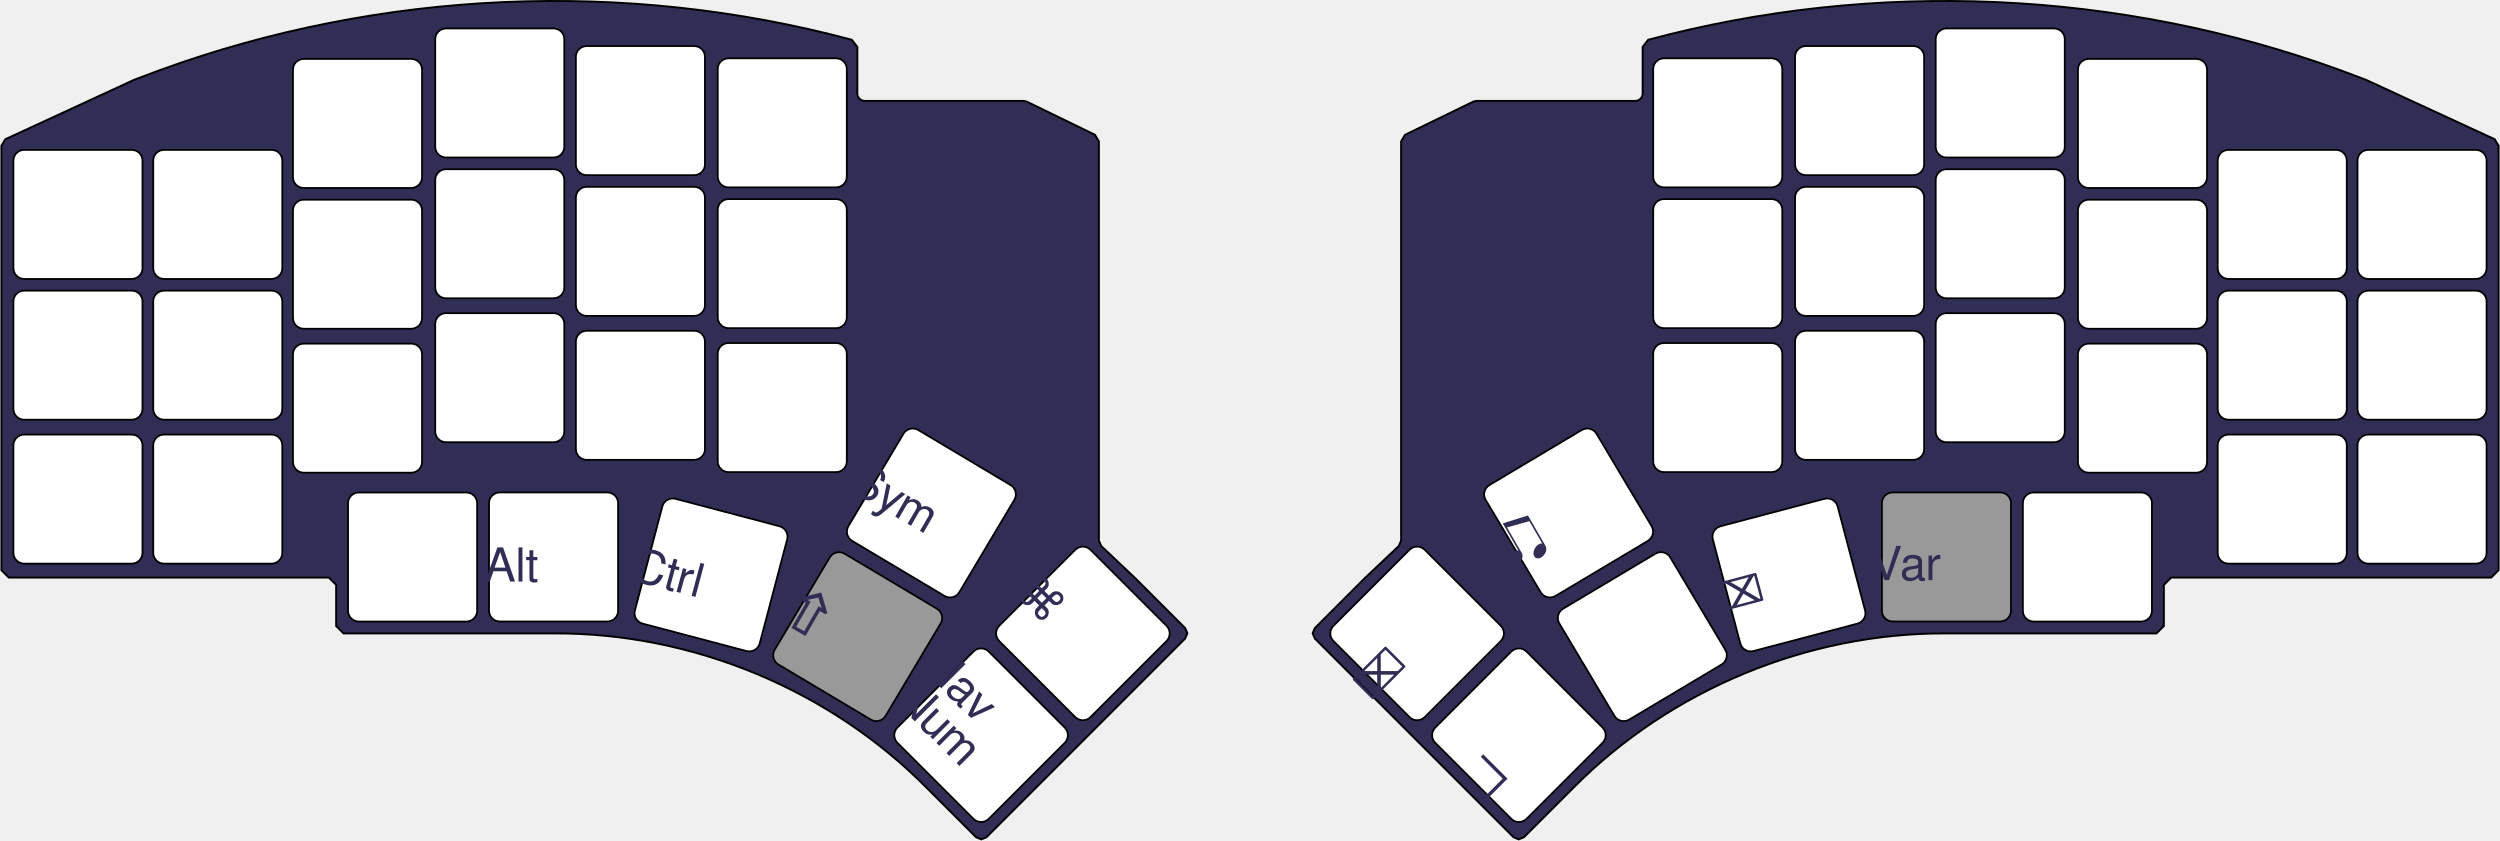
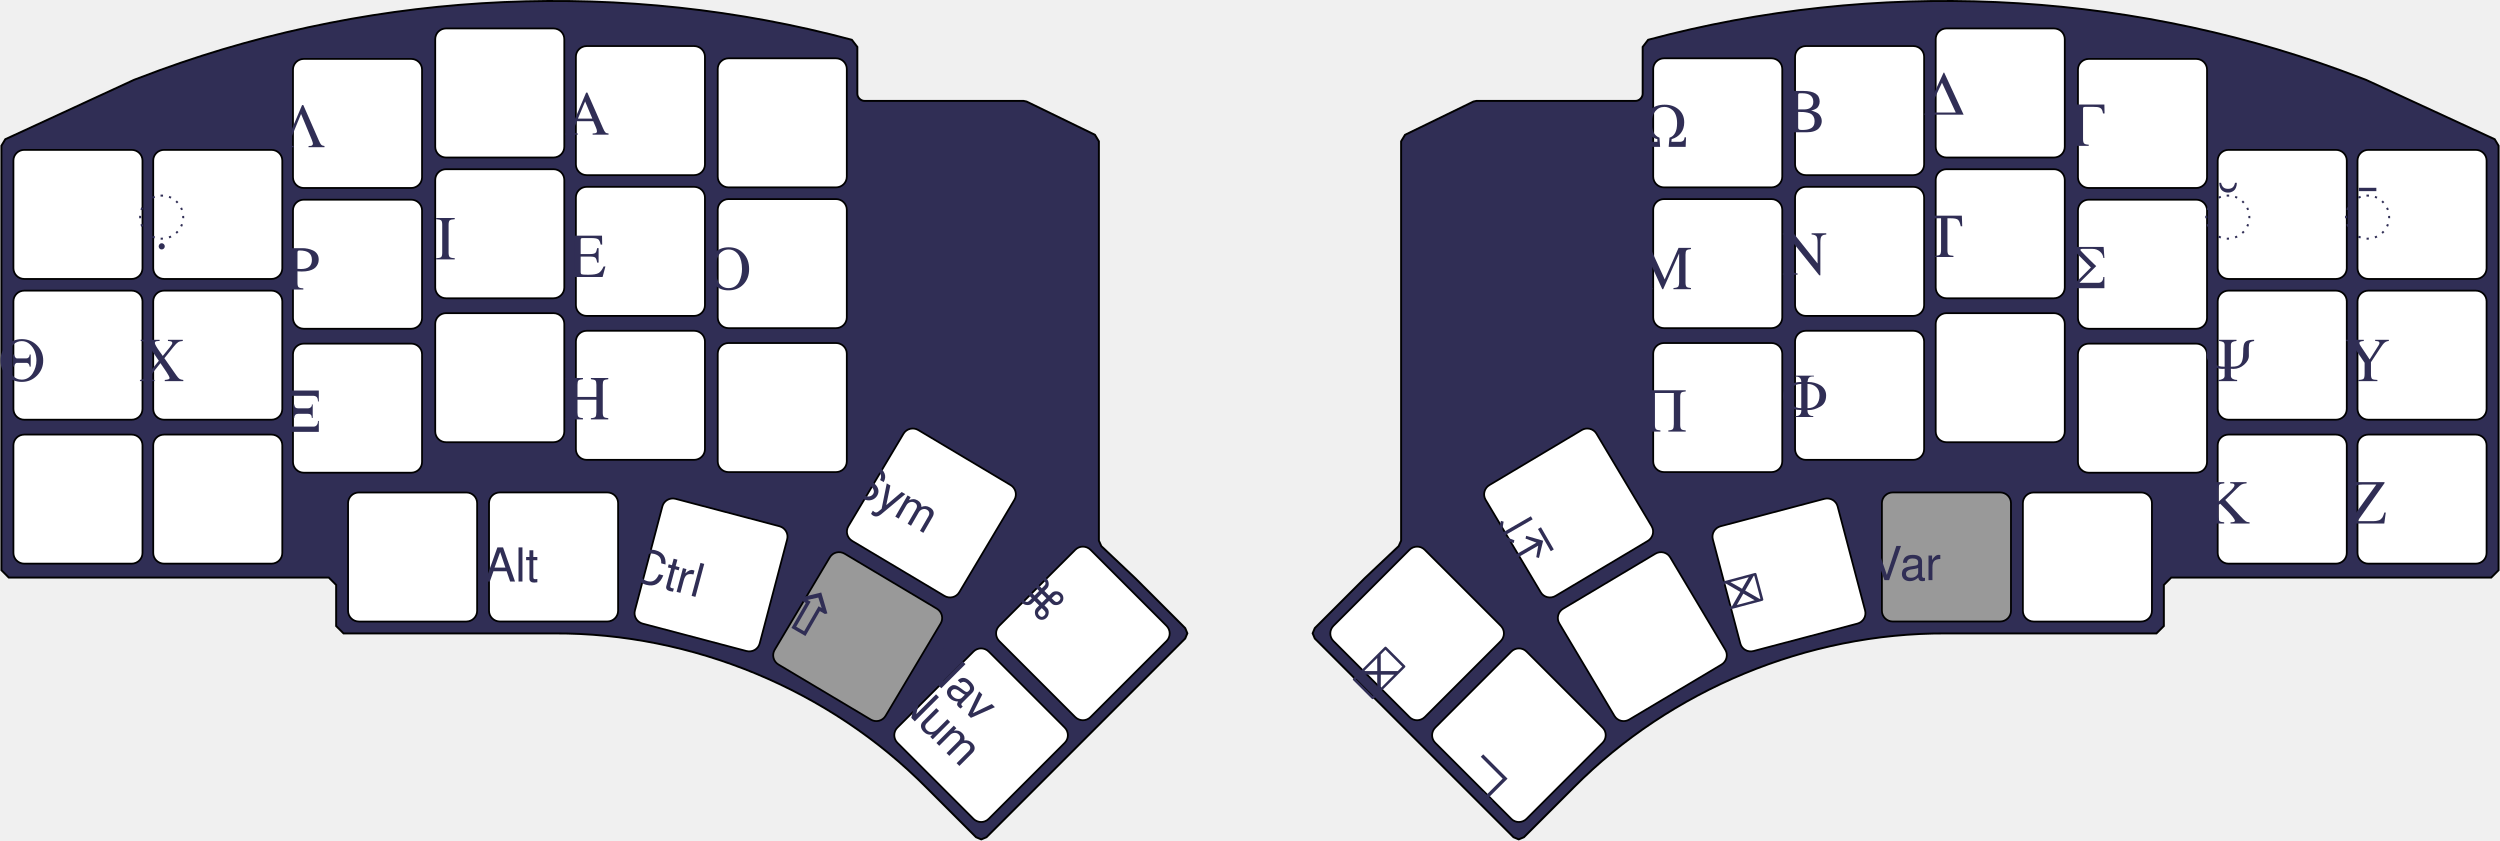
<svg xmlns="http://www.w3.org/2000/svg" viewBox="0 0 1281.106 430.683" width="33.896cm" height="11.395cm" version="1.1" id="svg72">
  <defs id="defs4">
    <marker id="DistanceX" orient="auto" refX="0" refY="0" style="overflow:visible">
      <path d="M 3,-3 -3,3 M 0,-5 V 5" style="stroke:#000000;stroke-width:0.5" id="path1" />
    </marker>
    <pattern id="Hatch" patternUnits="userSpaceOnUse" width="8" height="8" x="0" y="0">
      <path d="M8 4 l-4,4" stroke="#000000" stroke-width="0.25" linecap="square" id="path2" />
      <path d="M6 2 l-4,4" stroke="#000000" stroke-width="0.25" linecap="square" id="path3" />
      <path d="M4 0 l-4,4" stroke="#000000" stroke-width="0.25" linecap="square" id="path4" />
    </pattern>
    <symbol id="*MODEL_SPACE" />
    <symbol id="*PAPER_SPACE" />
  </defs>
  <g id="layer1" transform="translate(955.7768,-894.4584)">
    <path id="path64" style="fill:#302e55;fill-opacity:1;stroke:#000000" d="m 41.297,1219.052 c -70.712,-0.283 -140.885,28.783 -190.684,78.987 -8.485,8.485 -16.971,16.968 -25.456,25.453 l -2.673,1.109 -2.673,-1.109 -101.823,-101.822 -1.107,-2.673 1.107,-2.67 c 8.485,-8.484 16.97,-16.971 25.455,-25.458 l 17.511,-16.538 1.264,-2.821 1.4e-4,-4e-4 V 966.879 l 2.016,-3.343 35.043,-17.041 1.541,-0.328 h 81.401 c 2.024,0.049 3.829,-1.755 3.779,-3.78 V 918.502 l 2.809,-3.653 C 4.918,883.76 130.395,889.252 243.345,930.369 l 13.302,4.995 65.977,30.446 1.989,3.328 v 217.522 l 2.1e-4,2e-4 -3.779,3.78 H 156.856 l -3.78,3.781 v 21.051 l 1e-4,7e-4 -3.779,3.779 z" />
    <g id="layer2">
      <rect style="fill:#ffffff;stroke:#000000;stroke-width:0.92;stroke-opacity:1" id="rect72" width="66.142" height="66.142" x="252.322" y="1117.162" rx="5.563" ry="5.479" />
      <rect style="fill:#ffffff;stroke:#000000;stroke-width:0.92;stroke-opacity:1" id="rect73" width="66.142" height="66.142" x="252.322" y="1043.396" rx="5.563" ry="5.479" />
      <rect style="fill:#ffffff;stroke:#000000;stroke-width:0.92;stroke-opacity:1" id="rect74" width="66.142" height="66.142" x="252.322" y="971.261" rx="5.563" ry="5.479" />
      <rect style="fill:#ffffff;stroke:#000000;stroke-width:0.92;stroke-opacity:1" id="rect75" width="66.142" height="66.142" x="180.677" y="1117.162" rx="5.563" ry="5.479" />
      <rect style="fill:#ffffff;stroke:#000000;stroke-width:0.92;stroke-opacity:1" id="rect76" width="66.142" height="66.142" x="180.677" y="1043.396" rx="5.563" ry="5.479" />
      <rect style="fill:#ffffff;stroke:#000000;stroke-width:0.92;stroke-opacity:1" id="rect77" width="66.142" height="66.142" x="180.677" y="971.261" rx="5.563" ry="5.479" />
      <rect style="fill:#ffffff;stroke:#000000;stroke-width:0.92;stroke-opacity:1" id="rect78" width="66.142" height="66.142" x="109.061" y="1070.549" rx="5.563" ry="5.479" />
      <rect style="fill:#ffffff;stroke:#000000;stroke-width:0.92;stroke-opacity:1" id="rect79" width="66.142" height="66.142" x="109.061" y="996.784" rx="5.563" ry="5.479" />
      <rect style="fill:#ffffff;stroke:#000000;stroke-width:0.92;stroke-opacity:1" id="rect80" width="66.142" height="66.142" x="109.061" y="924.648" rx="5.563" ry="5.479" />
      <rect style="fill:#ffffff;stroke:#000000;stroke-width:0.92;stroke-opacity:1" id="rect81" width="66.142" height="66.142" x="36.163" y="1054.932" rx="5.563" ry="5.479" />
      <rect style="fill:#ffffff;stroke:#000000;stroke-width:0.92;stroke-opacity:1" id="rect82" width="66.142" height="66.142" x="36.163" y="981.166" rx="5.563" ry="5.479" />
      <rect style="fill:#ffffff;stroke:#000000;stroke-width:0.92;stroke-opacity:1" id="rect83" width="66.142" height="66.142" x="36.163" y="909.031" rx="5.563" ry="5.479" />
      <rect style="fill:#ffffff;stroke:#000000;stroke-width:0.92;stroke-opacity:1" id="rect84" width="66.142" height="66.142" x="-35.911" y="1063.967" rx="5.563" ry="5.479" />
      <rect style="fill:#ffffff;stroke:#000000;stroke-width:0.92;stroke-opacity:1" id="rect85" width="66.142" height="66.142" x="-35.911" y="990.202" rx="5.563" ry="5.479" />
      <rect style="fill:#ffffff;stroke:#000000;stroke-width:0.92;stroke-opacity:1" id="rect86" width="66.142" height="66.142" x="-35.911" y="918.066" rx="5.563" ry="5.479" />
      <rect style="fill:#ffffff;stroke:#000000;stroke-width:0.92;stroke-opacity:1" id="rect87" width="66.142" height="66.142" x="-108.604" y="1070.241" rx="5.563" ry="5.479" />
      <rect style="fill:#ffffff;stroke:#000000;stroke-width:0.92;stroke-opacity:1" id="rect88" width="66.142" height="66.142" x="-108.604" y="996.476" rx="5.563" ry="5.479" />
      <rect style="fill:#ffffff;stroke:#000000;stroke-width:0.92;stroke-opacity:1" id="rect89" width="66.142" height="66.142" x="-108.604" y="924.341" rx="5.563" ry="5.479" />
      <rect style="fill:#ffffff;stroke:#000000;stroke-width:0.92;stroke-opacity:1" id="rect90" width="66.142" height="66.142" x="80.835" y="1146.825" rx="5.563" ry="5.479" />
      <rect style="fill:#999999;stroke:#000000;stroke-width:0.92;stroke-opacity:1" id="rect91" width="66.142" height="66.142" x="8.595" y="1146.804" rx="5.563" ry="5.479" />
      <rect style="fill:#ffffff;stroke:#000000;stroke-width:0.92;stroke-opacity:1" id="rect97" width="66.142" height="66.142" x="-756.245" y="956.962" rx="5.563" ry="5.479" transform="rotate(-30.80289,-4.54e-5,-1.5015729e-6)" />
      <rect style="fill:#ffffff;stroke:#000000;stroke-width:0.92;stroke-opacity:1" id="rect98" width="66.142" height="66.142" x="-756.245" y="883.197" rx="5.563" ry="5.479" transform="rotate(-30.80289,-4.54e-5,-1.5015729e-6)" />
      <rect style="fill:#ffffff;stroke:#000000;stroke-width:0.92;stroke-opacity:1" id="rect100" width="66.142" height="66.142" x="-1057.519" y="740.217" rx="5.563" ry="5.479" transform="rotate(-45.00803,2.7067894e-6,1.0680611e-6)" />
      <rect style="fill:#ffffff;stroke:#000000;stroke-width:0.92;stroke-opacity:1" id="rect101" width="66.142" height="66.142" x="-1057.519" y="666.451" rx="5.563" ry="5.479" transform="rotate(-45.00803,2.7067894e-6,1.0680611e-6)" />
      <rect style="fill:#ffffff;stroke:#000000;stroke-width:0.92;stroke-opacity:1" id="rect102" width="66.142" height="66.142" x="-374.237" y="1106.686" rx="5.563" ry="5.479" transform="rotate(-14.78418,-4.0243595e-5,3.422599e-5)" />
    </g>
    <g id="layer3">
      <text xml:space="preserve" style="font-style:normal;font-variant:normal;font-weight:normal;font-stretch:normal;font-size:32px;line-height:1;font-family:FreeSerif;-inkscape-font-specification:FreeSerif;text-align:center;text-anchor:middle;fill:#302e55;fill-opacity:1;stroke:#000000;stroke-width:0.996;stroke-opacity:1" x="-74.872" y="969.726" id="text129">
-         <tspan id="tspan129" x="-74.872" y="969.726" style="font-size:32px;fill-opacity:1;stroke:none;stroke-linejoin:bevel" />
+         <tspan id="tspan129" x="-74.872" y="969.726" style="font-size:32px;fill-opacity:1;stroke:none;stroke-linejoin:bevel">Ω</tspan>
      </text>
      <text xml:space="preserve" style="font-style:normal;font-variant:normal;font-weight:normal;font-stretch:normal;font-size:32px;line-height:1;font-family:FreeSerif;-inkscape-font-specification:FreeSerif;text-align:center;text-anchor:middle;fill:#302e55;fill-opacity:1;stroke:#000000;stroke-width:0.996;stroke-opacity:1" x="-74.872" y="1042.675" id="text130">
-         <tspan id="tspan130" x="-74.872" y="1042.675" style="font-size:32px;fill-opacity:1;stroke:none;stroke-linejoin:bevel" />
+         <tspan id="tspan130" x="-74.872" y="1042.675" style="font-size:32px;fill-opacity:1;stroke:none;stroke-linejoin:bevel">Μ</tspan>
      </text>
      <text xml:space="preserve" style="font-style:normal;font-variant:normal;font-weight:normal;font-stretch:normal;font-size:32px;line-height:1;font-family:FreeSerif;-inkscape-font-specification:FreeSerif;text-align:center;text-anchor:middle;fill:#302e55;fill-opacity:1;stroke:#000000;stroke-width:0.996;stroke-opacity:1" x="-74.872" y="1115.623" id="text131">
-         <tspan id="tspan131" x="-74.872" y="1115.623" style="font-size:32px;fill-opacity:1;stroke:none;stroke-linejoin:bevel" />
+         <tspan id="tspan131" x="-74.872" y="1115.623" style="font-size:32px;fill-opacity:1;stroke:none;stroke-linejoin:bevel">Π</tspan>
      </text>
      <text xml:space="preserve" style="font-style:normal;font-variant:normal;font-weight:normal;font-stretch:normal;font-size:32px;line-height:1;font-family:FreeSerif;-inkscape-font-specification:FreeSerif;text-align:center;text-anchor:middle;fill:#302e55;fill-opacity:1;stroke:#000000;stroke-width:0.996;stroke-opacity:1" x="-3.032" y="962.247" id="text132">
-         <tspan id="tspan132" x="-3.032" y="962.247" style="font-size:32px;fill-opacity:1;stroke:none;stroke-linejoin:bevel" />
+         <tspan id="tspan132" x="-3.032" y="962.247" style="font-size:32px;fill-opacity:1;stroke:none;stroke-linejoin:bevel">Β</tspan>
      </text>
      <text xml:space="preserve" style="font-style:normal;font-variant:normal;font-weight:normal;font-stretch:normal;font-size:32px;line-height:1;font-family:FreeSerif;-inkscape-font-specification:FreeSerif;text-align:center;text-anchor:middle;fill:#302e55;fill-opacity:1;stroke:#000000;stroke-width:0.996;stroke-opacity:1" x="-3.032" y="1035.195" id="text133">
-         <tspan id="tspan133" x="-3.032" y="1035.195" style="font-size:32px;fill-opacity:1;stroke:none;stroke-linejoin:bevel" />
+         <tspan id="tspan133" x="-3.032" y="1035.195" style="font-size:32px;fill-opacity:1;stroke:none;stroke-linejoin:bevel">Ν</tspan>
      </text>
      <text xml:space="preserve" style="font-style:normal;font-variant:normal;font-weight:normal;font-stretch:normal;font-size:32px;line-height:1;font-family:FreeSerif;-inkscape-font-specification:FreeSerif;text-align:center;text-anchor:middle;fill:#302e55;fill-opacity:1;stroke:#000000;stroke-width:0.996;stroke-opacity:1" x="-3.032" y="1108.144" id="text134">
-         <tspan id="tspan134" x="-3.032" y="1108.144" style="font-size:32px;fill-opacity:1;stroke:none;stroke-linejoin:bevel" />
+         <tspan id="tspan134" x="-3.032" y="1108.144" style="font-size:32px;fill-opacity:1;stroke:none;stroke-linejoin:bevel">Φ</tspan>
      </text>
      <text xml:space="preserve" style="font-style:normal;font-variant:normal;font-weight:normal;font-stretch:normal;font-size:32px;line-height:1;font-family:FreeSerif;-inkscape-font-specification:FreeSerif;text-align:center;text-anchor:middle;fill:#302e55;fill-opacity:1;stroke:#000000;stroke-width:0.996;stroke-opacity:1" x="68.542" y="953.214" id="text135">
-         <tspan id="tspan135" x="68.542" y="953.214" style="font-size:32px;fill-opacity:1;stroke:none;stroke-linejoin:bevel" />
+         <tspan id="tspan135" x="68.542" y="953.214" style="font-size:32px;fill-opacity:1;stroke:none;stroke-linejoin:bevel">Δ</tspan>
      </text>
      <text xml:space="preserve" style="font-style:normal;font-variant:normal;font-weight:normal;font-stretch:normal;font-size:32px;line-height:1;font-family:FreeSerif;-inkscape-font-specification:FreeSerif;text-align:center;text-anchor:middle;fill:#302e55;fill-opacity:1;stroke:#000000;stroke-width:0.996;stroke-opacity:1" x="68.542" y="1026.162" id="text136">
-         <tspan id="tspan136" x="68.542" y="1026.162" style="font-size:32px;fill-opacity:1;stroke:none;stroke-linejoin:bevel" />
+         <tspan id="tspan136" x="68.542" y="1026.162" style="font-size:32px;fill-opacity:1;stroke:none;stroke-linejoin:bevel">Τ</tspan>
      </text>
      <text xml:space="preserve" style="font-style:normal;font-variant:normal;font-weight:normal;font-stretch:normal;font-size:32px;line-height:1;font-family:FreeSerif;-inkscape-font-specification:FreeSerif;text-align:center;text-anchor:middle;fill:#302e55;fill-opacity:1;stroke:#000000;stroke-width:0.996;stroke-opacity:1" x="68.542" y="1099.111" id="text137">
        <tspan id="tspan137" x="68.542" y="1099.111" style="font-size:32px;fill-opacity:1;stroke:none;stroke-linejoin:bevel" />
      </text>
      <text xml:space="preserve" style="font-style:normal;font-variant:normal;font-weight:normal;font-stretch:normal;font-size:32px;line-height:1;font-family:FreeSerif;-inkscape-font-specification:FreeSerif;text-align:center;text-anchor:middle;fill:#302e55;fill-opacity:1;stroke:#000000;stroke-width:0.996;stroke-opacity:1" x="142.242" y="969.206" id="text138">
-         <tspan id="tspan138" x="142.242" y="969.206" style="font-size:32px;fill-opacity:1;stroke:none;stroke-linejoin:bevel" />
+         <tspan id="tspan138" x="142.242" y="969.206" style="font-size:32px;fill-opacity:1;stroke:none;stroke-linejoin:bevel">Γ</tspan>
      </text>
      <text xml:space="preserve" style="font-style:normal;font-variant:normal;font-weight:normal;font-stretch:normal;font-size:32px;line-height:1;font-family:FreeSerif;-inkscape-font-specification:FreeSerif;text-align:center;text-anchor:middle;fill:#302e55;fill-opacity:1;stroke:#000000;stroke-width:0.996;stroke-opacity:1" x="142.242" y="1042.155" id="text139">
-         <tspan id="tspan139" x="142.242" y="1042.155" style="font-size:32px;fill-opacity:1;stroke:none;stroke-linejoin:bevel" />
+         <tspan id="tspan139" x="142.242" y="1042.155" style="font-size:32px;fill-opacity:1;stroke:none;stroke-linejoin:bevel">Σ</tspan>
      </text>
      <text xml:space="preserve" style="font-style:normal;font-variant:normal;font-weight:normal;font-stretch:normal;font-size:32px;line-height:1;font-family:FreeSerif;-inkscape-font-specification:FreeSerif;text-align:center;text-anchor:middle;fill:#302e55;fill-opacity:1;stroke:#000000;stroke-width:0.996;stroke-opacity:1" x="142.242" y="1115.104" id="text140">
        <tspan id="tspan140" x="142.242" y="1115.104" style="font-size:32px;fill-opacity:1;stroke:none;stroke-linejoin:bevel" />
      </text>
      <text xml:space="preserve" style="font-style:normal;font-variant:normal;font-weight:normal;font-stretch:normal;font-size:32px;line-height:1;font-family:FreeSerif;-inkscape-font-specification:FreeSerif;text-align:center;text-anchor:middle;fill:#302e55;fill-opacity:1;stroke:#000000;stroke-width:0.996;stroke-opacity:1" x="213.831" y="1016.826" id="text141">
-         <tspan id="tspan141" x="213.831" y="1016.826" style="font-size:32px;fill-opacity:1;stroke:none;stroke-linejoin:bevel" />
+         <tspan id="tspan141" x="213.831" y="1016.826" style="font-size:32px;fill-opacity:1;stroke:none;stroke-linejoin:bevel">◌̆</tspan>
      </text>
      <text xml:space="preserve" style="font-style:normal;font-variant:normal;font-weight:normal;font-stretch:normal;font-size:32px;line-height:1;font-family:FreeSerif;-inkscape-font-specification:FreeSerif;text-align:center;text-anchor:middle;fill:#302e55;fill-opacity:1;stroke:#000000;stroke-width:0.996;stroke-opacity:1" x="213.831" y="1089.775" id="text142">
-         <tspan id="tspan142" x="213.831" y="1089.775" style="font-size:32px;fill-opacity:1;stroke:none;stroke-linejoin:bevel" />
+         <tspan id="tspan142" x="213.831" y="1089.775" style="font-size:32px;fill-opacity:1;stroke:none;stroke-linejoin:bevel">Ψ</tspan>
      </text>
      <text xml:space="preserve" style="font-style:normal;font-variant:normal;font-weight:normal;font-stretch:normal;font-size:32px;line-height:1;font-family:FreeSerif;-inkscape-font-specification:FreeSerif;text-align:center;text-anchor:middle;fill:#302e55;fill-opacity:1;stroke:#000000;stroke-width:0.996;stroke-opacity:1" x="213.831" y="1162.724" id="text143">
-         <tspan id="tspan143" x="213.831" y="1162.724" style="font-size:32px;fill-opacity:1;stroke:none;stroke-linejoin:bevel" />
+         <tspan id="tspan143" x="213.831" y="1162.724" style="font-size:32px;fill-opacity:1;stroke:none;stroke-linejoin:bevel">K</tspan>
      </text>
      <text xml:space="preserve" style="font-style:normal;font-variant:normal;font-weight:normal;font-stretch:normal;font-size:32px;line-height:1;font-family:FreeSerif;-inkscape-font-specification:FreeSerif;text-align:center;text-anchor:middle;fill:#302e55;fill-opacity:1;stroke:#000000;stroke-width:0.996;stroke-opacity:1" x="285.473" y="1016.826" id="text144">
-         <tspan id="tspan144" x="285.473" y="1016.826" style="font-size:32px;fill-opacity:1;stroke:none;stroke-linejoin:bevel" />
+         <tspan id="tspan144" x="285.473" y="1016.826" style="font-size:32px;fill-opacity:1;stroke:none;stroke-linejoin:bevel">◌̄</tspan>
      </text>
      <text xml:space="preserve" style="font-style:normal;font-variant:normal;font-weight:normal;font-stretch:normal;font-size:32px;line-height:1;font-family:FreeSerif;-inkscape-font-specification:FreeSerif;text-align:center;text-anchor:middle;fill:#302e55;fill-opacity:1;stroke:#000000;stroke-width:0.996;stroke-opacity:1" x="285.473" y="1089.775" id="text145">
-         <tspan id="tspan145" x="285.473" y="1089.775" style="font-size:32px;fill-opacity:1;stroke:none;stroke-linejoin:bevel" />
+         <tspan id="tspan145" x="285.473" y="1089.775" style="font-size:32px;fill-opacity:1;stroke:none;stroke-linejoin:bevel">Υ</tspan>
      </text>
      <text xml:space="preserve" style="font-style:normal;font-variant:normal;font-weight:normal;font-stretch:normal;font-size:32px;line-height:1;font-family:FreeSerif;-inkscape-font-specification:FreeSerif;text-align:center;text-anchor:middle;fill:#302e55;fill-opacity:1;stroke:#000000;stroke-width:0.996;stroke-opacity:1" x="285.473" y="1162.724" id="text146">
-         <tspan id="tspan146" x="285.473" y="1162.724" style="font-size:32px;fill-opacity:1;stroke:none;stroke-linejoin:bevel" />
+         <tspan id="tspan146" x="285.473" y="1162.724" style="font-size:32px;fill-opacity:1;stroke:none;stroke-linejoin:bevel">Ζ</tspan>
      </text>
      <text xml:space="preserve" style="font-style:normal;font-variant:normal;font-weight:normal;font-stretch:normal;font-size:32px;line-height:1;font-family:FreeSerif;-inkscape-font-specification:FreeSerif;text-align:center;text-anchor:middle;fill:#302e55;fill-opacity:1;stroke:#000000;stroke-width:0.996;stroke-opacity:1" x="113.572" y="1191.866" id="text147">
        <tspan id="tspan147" x="113.572" y="1191.866" style="font-size:32px;fill-opacity:1;stroke:none;stroke-linejoin:bevel" />
      </text>
      <text xml:space="preserve" style="font-style:normal;font-variant:normal;font-weight:normal;font-stretch:normal;font-size:24px;line-height:1;font-family:FreeSans;-inkscape-font-specification:FreeSans;text-align:center;text-anchor:middle;fill:#302e55;fill-opacity:1;stroke:#000000;stroke-width:0.996;stroke-opacity:1" x="42.128" y="1191.735" id="text148">
        <tspan id="tspan148" x="42.128" y="1191.735" style="font-style:normal;font-variant:normal;font-weight:normal;font-stretch:normal;font-size:24px;font-family:FreeSans;-inkscape-font-specification:FreeSans;fill-opacity:1;stroke:none;stroke-linejoin:bevel">Var</tspan>
      </text>
      <text xml:space="preserve" style="font-style:normal;font-variant:normal;font-weight:normal;font-stretch:normal;font-size:32px;line-height:1;font-family:FreeSerif;-inkscape-font-specification:FreeSerif;text-align:center;text-anchor:middle;fill:#302e55;fill-opacity:1;stroke:#000000;stroke-width:0.996;stroke-opacity:1" x="-709.492" y="1013.67" id="text149" transform="rotate(-30,5.6941888e-6,1.0416908e-6)">
        <tspan id="tspan149" x="-709.492" y="1013.67" style="font-size:32px;fill-opacity:1;stroke:none;stroke-linejoin:bevel" />
      </text>
      <text xml:space="preserve" style="font-style:normal;font-variant:normal;font-weight:normal;font-stretch:normal;font-size:32px;line-height:1;font-family:FreeSerif;-inkscape-font-specification:FreeSerif;text-align:center;text-anchor:middle;fill:#302e55;fill-opacity:1;stroke:#000000;stroke-width:0.996;stroke-opacity:1" x="-710.632" y="938.685" id="text152" transform="rotate(-30,5.6941888e-6,1.0416908e-6)">
-         <tspan id="tspan152" x="-710.632" y="938.685" style="font-size:32px;fill-opacity:1;stroke:none;stroke-linejoin:bevel">♫</tspan>
+         <tspan id="tspan152" x="-710.632" y="938.685" style="font-size:32px;fill-opacity:1;stroke:none;stroke-linejoin:bevel">↹</tspan>
      </text>
      <text xml:space="preserve" style="font-style:normal;font-variant:normal;font-weight:normal;font-stretch:normal;font-size:32px;line-height:1;font-family:FreeSerif;-inkscape-font-specification:FreeSerif;text-align:center;text-anchor:middle;fill:#302e55;fill-opacity:1;stroke:#000000;stroke-width:0.996;stroke-opacity:1" x="-346.006" y="1147.73" id="text160" transform="rotate(-15)">
        <tspan id="tspan160" x="-346.006" y="1147.73" style="font-size:32px;fill-opacity:1;stroke:none;stroke-linejoin:bevel">⌫</tspan>
      </text>
      <text xml:space="preserve" style="font-style:normal;font-variant:normal;font-weight:normal;font-stretch:normal;font-size:32px;line-height:1;font-family:FreeSerif;-inkscape-font-specification:FreeSerif;text-align:center;text-anchor:middle;fill:#302e55;fill-opacity:1;stroke:#000000;stroke-width:0.996;stroke-opacity:1" x="-1024.946" y="787.226" id="text161" transform="rotate(-45,9.0165756e-7,4.8071894e-6)">
        <tspan id="tspan161" x="-1024.946" y="787.226" style="font-size:32px;fill-opacity:1;stroke:none;stroke-linejoin:bevel">↵</tspan>
      </text>
      <text xml:space="preserve" style="font-style:normal;font-variant:normal;font-weight:normal;font-stretch:normal;font-size:32px;line-height:1;font-family:FreeSerif;-inkscape-font-specification:FreeSerif;text-align:center;text-anchor:middle;fill:#302e55;fill-opacity:1;stroke:#000000;stroke-width:0.996;stroke-opacity:1" x="-1024.439" y="707.568" id="text162" transform="rotate(-45)">
        <tspan id="tspan162" x="-1024.439" y="707.568" style="font-size:32px;fill-opacity:1;stroke:none;stroke-linejoin:bevel">⌧</tspan>
      </text>
    </g>
  </g>
  <g id="g211" transform="matrix(-1,0,0,1,325.3293,-894.4584)">
    <path id="path162" style="fill:#302e55;fill-opacity:1;stroke:#000000" d="m 41.297,1219.052 c -70.712,-0.283 -140.885,28.783 -190.684,78.987 -8.485,8.485 -16.971,16.968 -25.456,25.453 l -2.673,1.109 -2.673,-1.109 -101.823,-101.822 -1.107,-2.673 1.107,-2.67 c 8.485,-8.484 16.97,-16.971 25.455,-25.458 l 17.511,-16.538 1.264,-2.821 1.4e-4,-4e-4 V 966.879 l 2.016,-3.343 35.043,-17.041 1.541,-0.328 h 81.401 c 2.024,0.049 3.829,-1.755 3.779,-3.78 V 918.502 l 2.809,-3.653 C 4.918,883.76 130.395,889.252 243.345,930.369 l 13.302,4.995 65.977,30.446 1.989,3.328 v 217.522 l 2.1e-4,2e-4 -3.779,3.78 H 156.856 l -3.78,3.781 v 21.051 l 1e-4,7e-4 -3.779,3.779 z" />
    <g id="g186">
      <rect style="fill:#ffffff;stroke:#000000;stroke-width:0.92;stroke-opacity:1" id="rect162" width="66.142" height="66.142" x="252.322" y="1117.162" rx="5.563" ry="5.479" />
      <rect style="fill:#ffffff;stroke:#000000;stroke-width:0.92;stroke-opacity:1" id="rect163" width="66.142" height="66.142" x="252.322" y="1043.396" rx="5.563" ry="5.479" />
      <rect style="fill:#ffffff;stroke:#000000;stroke-width:0.92;stroke-opacity:1" id="rect164" width="66.142" height="66.142" x="252.322" y="971.261" rx="5.563" ry="5.479" />
      <rect style="fill:#ffffff;stroke:#000000;stroke-width:0.92;stroke-opacity:1" id="rect165" width="66.142" height="66.142" x="180.677" y="1117.162" rx="5.563" ry="5.479" />
      <rect style="fill:#ffffff;stroke:#000000;stroke-width:0.92;stroke-opacity:1" id="rect166" width="66.142" height="66.142" x="180.677" y="1043.396" rx="5.563" ry="5.479" />
      <rect style="fill:#ffffff;stroke:#000000;stroke-width:0.92;stroke-opacity:1" id="rect167" width="66.142" height="66.142" x="180.677" y="971.261" rx="5.563" ry="5.479" />
      <rect style="fill:#ffffff;stroke:#000000;stroke-width:0.92;stroke-opacity:1" id="rect168" width="66.142" height="66.142" x="109.061" y="1070.549" rx="5.563" ry="5.479" />
      <rect style="fill:#ffffff;stroke:#000000;stroke-width:0.92;stroke-opacity:1" id="rect169" width="66.142" height="66.142" x="109.061" y="996.784" rx="5.563" ry="5.479" />
      <rect style="fill:#ffffff;stroke:#000000;stroke-width:0.92;stroke-opacity:1" id="rect170" width="66.142" height="66.142" x="109.061" y="924.648" rx="5.563" ry="5.479" />
      <rect style="fill:#ffffff;stroke:#000000;stroke-width:0.92;stroke-opacity:1" id="rect171" width="66.142" height="66.142" x="36.163" y="1054.932" rx="5.563" ry="5.479" />
      <rect style="fill:#ffffff;stroke:#000000;stroke-width:0.92;stroke-opacity:1" id="rect172" width="66.142" height="66.142" x="36.163" y="981.166" rx="5.563" ry="5.479" />
      <rect style="fill:#ffffff;stroke:#000000;stroke-width:0.92;stroke-opacity:1" id="rect173" width="66.142" height="66.142" x="36.163" y="909.031" rx="5.563" ry="5.479" />
      <rect style="fill:#ffffff;stroke:#000000;stroke-width:0.92;stroke-opacity:1" id="rect174" width="66.142" height="66.142" x="-35.911" y="1063.967" rx="5.563" ry="5.479" />
      <rect style="fill:#ffffff;stroke:#000000;stroke-width:0.92;stroke-opacity:1" id="rect175" width="66.142" height="66.142" x="-35.911" y="990.202" rx="5.563" ry="5.479" />
      <rect style="fill:#ffffff;stroke:#000000;stroke-width:0.92;stroke-opacity:1" id="rect176" width="66.142" height="66.142" x="-35.911" y="918.066" rx="5.563" ry="5.479" />
      <rect style="fill:#ffffff;stroke:#000000;stroke-width:0.92;stroke-opacity:1" id="rect177" width="66.142" height="66.142" x="-108.604" y="1070.241" rx="5.563" ry="5.479" />
      <rect style="fill:#ffffff;stroke:#000000;stroke-width:0.92;stroke-opacity:1" id="rect178" width="66.142" height="66.142" x="-108.604" y="996.476" rx="5.563" ry="5.479" />
      <rect style="fill:#ffffff;stroke:#000000;stroke-width:0.92;stroke-opacity:1" id="rect179" width="66.142" height="66.142" x="-108.604" y="924.341" rx="5.563" ry="5.479" />
      <rect style="fill:#ffffff;stroke:#000000;stroke-width:0.92;stroke-opacity:1" id="rect180" width="66.142" height="66.142" x="80.835" y="1146.825" rx="5.563" ry="5.479" />
      <rect style="fill:#ffffff;stroke:#000000;stroke-width:0.92;stroke-opacity:1" id="rect181" width="66.142" height="66.142" x="8.595" y="1146.804" rx="5.563" ry="5.479" />
      <rect style="fill:#999999;stroke:#000000;stroke-width:0.92;stroke-opacity:1" id="rect182" width="66.142" height="66.142" x="-756.245" y="956.962" rx="5.563" ry="5.479" transform="rotate(-30.80289,-4.54e-5,-1.5015729e-6)" />
      <rect style="fill:#ffffff;stroke:#000000;stroke-width:0.92;stroke-opacity:1" id="rect183" width="66.142" height="66.142" x="-756.245" y="883.197" rx="5.563" ry="5.479" transform="rotate(-30.80289,-4.54e-5,-1.5015729e-6)" />
      <rect style="fill:#ffffff;stroke:#000000;stroke-width:0.92;stroke-opacity:1" id="rect184" width="66.142" height="66.142" x="-1057.519" y="740.217" rx="5.563" ry="5.479" transform="rotate(-45.00803,2.7067894e-6,1.0680611e-6)" />
      <rect style="fill:#ffffff;stroke:#000000;stroke-width:0.92;stroke-opacity:1" id="rect185" width="66.142" height="66.142" x="-1057.519" y="666.451" rx="5.563" ry="5.479" transform="rotate(-45.00803,2.7067894e-6,1.0680611e-6)" />
      <rect style="fill:#ffffff;stroke:#000000;stroke-width:0.92;stroke-opacity:1" id="rect186" width="66.142" height="66.142" x="-374.237" y="1106.686" rx="5.563" ry="5.479" transform="rotate(-14.78418,-4.0243595e-5,3.422599e-5)" />
    </g>
    <g id="layer4" transform="translate(1.474411)">
      <text xml:space="preserve" style="font-style:normal;font-variant:normal;font-weight:normal;font-stretch:normal;font-size:32px;line-height:1;font-family:FreeSerif;-inkscape-font-specification:FreeSerif;text-align:center;text-anchor:middle;fill:#302e55;fill-opacity:1;stroke:#000000;stroke-width:0.996;stroke-opacity:1" x="-915.123" y="1016.826" id="text211" transform="matrix(-1,0,0,1,-630.4476,0)">
        <tspan id="tspan211" x="-915.123" y="1016.826" style="font-size:32px;fill-opacity:1;stroke:none;stroke-linejoin:bevel" />
      </text>
      <text xml:space="preserve" style="font-style:normal;font-variant:normal;font-weight:normal;font-stretch:normal;font-size:32px;line-height:1;font-family:FreeSerif;-inkscape-font-specification:FreeSerif;text-align:center;text-anchor:middle;fill:#302e55;fill-opacity:1;stroke:#000000;stroke-width:0.996;stroke-opacity:1" x="-915.123" y="1089.775" id="text212" transform="matrix(-1,0,0,1,-630.4476,0)">
-         <tspan id="tspan212" x="-915.123" y="1089.775" style="font-size:32px;fill-opacity:1;stroke:none;stroke-linejoin:bevel" />
+         <tspan id="tspan212" x="-915.123" y="1089.775" style="font-size:32px;fill-opacity:1;stroke:none;stroke-linejoin:bevel">Θ</tspan>
      </text>
      <text xml:space="preserve" style="font-style:normal;font-variant:normal;font-weight:normal;font-stretch:normal;font-size:32px;line-height:1;font-family:FreeSerif;-inkscape-font-specification:FreeSerif;text-align:center;text-anchor:middle;fill:#302e55;fill-opacity:1;stroke:#000000;stroke-width:0.996;stroke-opacity:1" x="-915.123" y="1162.724" id="text213" transform="matrix(-1,0,0,1,-630.4476,0)">
        <tspan id="tspan213" x="-915.123" y="1162.724" style="font-size:32px;fill-opacity:1;stroke:none;stroke-linejoin:bevel" />
      </text>
      <text xml:space="preserve" style="font-style:normal;font-variant:normal;font-weight:normal;font-stretch:normal;font-size:32px;line-height:1;font-family:FreeSerif;-inkscape-font-specification:FreeSerif;text-align:center;text-anchor:middle;fill:#302e55;fill-opacity:1;stroke:#000000;stroke-width:0.996;stroke-opacity:1" x="-843.481" y="1016.826" id="text214" transform="matrix(-1,0,0,1,-630.4476,0)">
-         <tspan id="tspan214" x="-843.481" y="1016.826" style="font-size:32px;fill-opacity:1;stroke:none;stroke-linejoin:bevel" />
+         <tspan id="tspan214" x="-843.481" y="1016.826" style="font-size:32px;fill-opacity:1;stroke:none;stroke-linejoin:bevel">◌̣</tspan>
      </text>
      <text xml:space="preserve" style="font-style:normal;font-variant:normal;font-weight:normal;font-stretch:normal;font-size:32px;line-height:1;font-family:FreeSerif;-inkscape-font-specification:FreeSerif;text-align:center;text-anchor:middle;fill:#302e55;fill-opacity:1;stroke:#000000;stroke-width:0.996;stroke-opacity:1" x="-843.481" y="1089.775" id="text215" transform="matrix(-1,0,0,1,-630.4476,0)">
-         <tspan id="tspan215" x="-843.481" y="1089.775" style="font-size:32px;fill-opacity:1;stroke:none;stroke-linejoin:bevel" />
+         <tspan id="tspan215" x="-843.481" y="1089.775" style="font-size:32px;fill-opacity:1;stroke:none;stroke-linejoin:bevel">Χ</tspan>
      </text>
      <text xml:space="preserve" style="font-style:normal;font-variant:normal;font-weight:normal;font-stretch:normal;font-size:32px;line-height:1;font-family:FreeSerif;-inkscape-font-specification:FreeSerif;text-align:center;text-anchor:middle;fill:#302e55;fill-opacity:1;stroke:#000000;stroke-width:0.996;stroke-opacity:1" x="-843.481" y="1162.724" id="text216" transform="matrix(-1,0,0,1,-630.4476,0)">
        <tspan id="tspan216" x="-843.481" y="1162.724" style="font-size:32px;fill-opacity:1;stroke:none;stroke-linejoin:bevel" />
      </text>
      <text xml:space="preserve" style="font-style:normal;font-variant:normal;font-weight:normal;font-stretch:normal;font-size:32px;line-height:1;font-family:FreeSerif;-inkscape-font-specification:FreeSerif;text-align:center;text-anchor:middle;fill:#302e55;fill-opacity:1;stroke:#000000;stroke-width:0.996;stroke-opacity:1" x="-140.642" y="969.873" id="text217" transform="scale(-1,1)">
-         <tspan id="tspan217" x="-140.642" y="969.873" style="font-size:32px;fill-opacity:1;stroke:none;stroke-linejoin:bevel" />
+         <tspan id="tspan217" x="-140.642" y="969.873" style="font-size:32px;fill-opacity:1;stroke:none;stroke-linejoin:bevel">Λ</tspan>
      </text>
      <text xml:space="preserve" style="font-style:normal;font-variant:normal;font-weight:normal;font-stretch:normal;font-size:32px;line-height:1;font-family:FreeSerif;-inkscape-font-specification:FreeSerif;text-align:center;text-anchor:middle;fill:#302e55;fill-opacity:1;stroke:#000000;stroke-width:0.996;stroke-opacity:1" x="-140.642" y="1042.821" id="text218" transform="scale(-1,1)">
-         <tspan id="tspan218" x="-140.642" y="1042.821" style="font-size:32px;fill-opacity:1;stroke:none;stroke-linejoin:bevel" />
+         <tspan id="tspan218" x="-140.642" y="1042.821" style="font-size:32px;fill-opacity:1;stroke:none;stroke-linejoin:bevel">Ρ</tspan>
      </text>
      <text xml:space="preserve" style="font-style:normal;font-variant:normal;font-weight:normal;font-stretch:normal;font-size:32px;line-height:1;font-family:FreeSerif;-inkscape-font-specification:FreeSerif;text-align:center;text-anchor:middle;fill:#302e55;fill-opacity:1;stroke:#000000;stroke-width:0.996;stroke-opacity:1" x="-140.642" y="1115.77" id="text219" transform="scale(-1,1)">
-         <tspan id="tspan219" x="-140.642" y="1115.77" style="font-size:32px;fill-opacity:1;stroke:none;stroke-linejoin:bevel" />
+         <tspan id="tspan219" x="-140.642" y="1115.77" style="font-size:32px;fill-opacity:1;stroke:none;stroke-linejoin:bevel">Ξ</tspan>
      </text>
      <text xml:space="preserve" style="font-style:normal;font-variant:normal;font-weight:normal;font-stretch:normal;font-size:32px;line-height:1;font-family:FreeSerif;-inkscape-font-specification:FreeSerif;text-align:center;text-anchor:middle;fill:#302e55;fill-opacity:1;stroke:#000000;stroke-width:0.996;stroke-opacity:1" x="-67.597" y="954.429" id="text220" transform="scale(-1,1)">
        <tspan id="tspan220" x="-67.597" y="954.429" style="font-size:32px;fill-opacity:1;stroke:none;stroke-linejoin:bevel" />
      </text>
      <text xml:space="preserve" style="font-style:normal;font-variant:normal;font-weight:normal;font-stretch:normal;font-size:32px;line-height:1;font-family:FreeSerif;-inkscape-font-specification:FreeSerif;text-align:center;text-anchor:middle;fill:#302e55;fill-opacity:1;stroke:#000000;stroke-width:0.996;stroke-opacity:1" x="-67.597" y="1027.378" id="text221" transform="scale(-1,1)">
-         <tspan id="tspan221" x="-67.597" y="1027.378" style="font-size:32px;fill-opacity:1;stroke:none;stroke-linejoin:bevel" />
+         <tspan id="tspan221" x="-67.597" y="1027.378" style="font-size:32px;fill-opacity:1;stroke:none;stroke-linejoin:bevel">Ι</tspan>
      </text>
      <text xml:space="preserve" style="font-style:normal;font-variant:normal;font-weight:normal;font-stretch:normal;font-size:32px;line-height:1;font-family:FreeSerif;-inkscape-font-specification:FreeSerif;text-align:center;text-anchor:middle;fill:#302e55;fill-opacity:1;stroke:#000000;stroke-width:0.996;stroke-opacity:1" x="-67.597" y="1100.327" id="text222" transform="scale(-1,1)">
        <tspan id="tspan222" x="-67.597" y="1100.327" style="font-size:32px;fill-opacity:1;stroke:none;stroke-linejoin:bevel" />
      </text>
      <text xml:space="preserve" style="font-style:normal;font-variant:normal;font-weight:normal;font-stretch:normal;font-size:32px;line-height:1;font-family:FreeSerif;-inkscape-font-specification:FreeSerif;text-align:center;text-anchor:middle;fill:#302e55;fill-opacity:1;stroke:#000000;stroke-width:0.996;stroke-opacity:1" x="4.926" y="963.47" id="text223" transform="scale(-1,1)">
-         <tspan id="tspan223" x="4.926" y="963.47" style="font-size:32px;fill-opacity:1;stroke:none;stroke-linejoin:bevel" />
+         <tspan id="tspan223" x="4.926" y="963.47" style="font-size:32px;fill-opacity:1;stroke:none;stroke-linejoin:bevel">Α</tspan>
      </text>
      <text xml:space="preserve" style="font-style:normal;font-variant:normal;font-weight:normal;font-stretch:normal;font-size:32px;line-height:1;font-family:FreeSerif;-inkscape-font-specification:FreeSerif;text-align:center;text-anchor:middle;fill:#302e55;fill-opacity:1;stroke:#000000;stroke-width:0.996;stroke-opacity:1" x="4.926" y="1036.419" id="text224" transform="scale(-1,1)">
-         <tspan id="tspan224" x="4.926" y="1036.419" style="font-size:32px;fill-opacity:1;stroke:none;stroke-linejoin:bevel" />
+         <tspan id="tspan224" x="4.926" y="1036.419" style="font-size:32px;fill-opacity:1;stroke:none;stroke-linejoin:bevel">Ε</tspan>
      </text>
      <text xml:space="preserve" style="font-style:normal;font-variant:normal;font-weight:normal;font-stretch:normal;font-size:32px;line-height:1;font-family:FreeSerif;-inkscape-font-specification:FreeSerif;text-align:center;text-anchor:middle;fill:#302e55;fill-opacity:1;stroke:#000000;stroke-width:0.996;stroke-opacity:1" x="4.926" y="1109.368" id="text225" transform="scale(-1,1)">
-         <tspan id="tspan225" x="4.926" y="1109.368" style="font-size:32px;fill-opacity:1;stroke:none;stroke-linejoin:bevel" />
+         <tspan id="tspan225" x="4.926" y="1109.368" style="font-size:32px;fill-opacity:1;stroke:none;stroke-linejoin:bevel">Η</tspan>
      </text>
      <text xml:space="preserve" style="font-style:normal;font-variant:normal;font-weight:normal;font-stretch:normal;font-size:32px;line-height:1;font-family:FreeSerif;-inkscape-font-specification:FreeSerif;text-align:center;text-anchor:middle;fill:#302e55;fill-opacity:1;stroke:#000000;stroke-width:0.996;stroke-opacity:1" x="77.555" y="969.856" id="text226" transform="scale(-1,1)">
        <tspan id="tspan226" x="77.555" y="969.856" style="font-size:32px;fill-opacity:1;stroke:none;stroke-linejoin:bevel" />
      </text>
      <text xml:space="preserve" style="font-style:normal;font-variant:normal;font-weight:normal;font-stretch:normal;font-size:32px;line-height:1;font-family:FreeSerif;-inkscape-font-specification:FreeSerif;text-align:center;text-anchor:middle;fill:#302e55;fill-opacity:1;stroke:#000000;stroke-width:0.996;stroke-opacity:1" x="77.555" y="1042.805" id="text227" transform="scale(-1,1)">
-         <tspan id="tspan227" x="77.555" y="1042.805" style="font-size:32px;fill-opacity:1;stroke:none;stroke-linejoin:bevel" />
+         <tspan id="tspan227" x="77.555" y="1042.805" style="font-size:32px;fill-opacity:1;stroke:none;stroke-linejoin:bevel">Ο</tspan>
      </text>
      <text xml:space="preserve" style="font-style:normal;font-variant:normal;font-weight:normal;font-stretch:normal;font-size:32px;line-height:1;font-family:FreeSerif;-inkscape-font-specification:FreeSerif;text-align:center;text-anchor:middle;fill:#302e55;fill-opacity:1;stroke:#000000;stroke-width:0.996;stroke-opacity:1" x="77.555" y="1115.754" id="text228" transform="scale(-1,1)">
        <tspan id="tspan228" x="77.555" y="1115.754" style="font-size:32px;fill-opacity:1;stroke:none;stroke-linejoin:bevel" />
      </text>
      <text xml:space="preserve" style="font-style:normal;font-variant:normal;font-weight:normal;font-stretch:normal;font-size:32px;line-height:1;font-family:FreeSerif;-inkscape-font-specification:FreeSerif;text-align:center;text-anchor:middle;fill:#302e55;fill-opacity:1;stroke:#000000;stroke-width:0.996;stroke-opacity:1" x="-112.437" y="1192.456" id="text229" transform="scale(-1,1)">
        <tspan id="tspan229" x="-112.437" y="1192.456" style="font-size:32px;fill-opacity:1;stroke:none;stroke-linejoin:bevel" />
      </text>
      <text xml:space="preserve" style="font-style:normal;font-variant:normal;font-weight:normal;font-stretch:normal;font-size:24px;line-height:1;font-family:FreeSans;-inkscape-font-specification:FreeSans;text-align:center;text-anchor:middle;fill:#302e55;fill-opacity:1;stroke:#000000;stroke-width:0.996;stroke-opacity:1" x="-40.794" y="1192.456" id="text230" transform="scale(-1,1)">
        <tspan id="tspan230" x="-40.794" y="1192.456" style="fill-opacity:1;stroke:none;stroke-linejoin:bevel;-inkscape-font-specification:FreeSans;font-family:FreeSans;font-weight:normal;font-style:normal;font-stretch:normal;font-variant:normal;font-size:24px">Alt</tspan>
      </text>
      <text xml:space="preserve" style="font-style:normal;font-variant:normal;font-weight:normal;font-stretch:normal;font-size:24px;line-height:1;font-family:FreeSans;-inkscape-font-specification:FreeSans;text-align:center;text-anchor:middle;fill:#302e55;fill-opacity:1;stroke:#000000;stroke-width:0.996;stroke-opacity:1" x="346.502" y="1151.024" id="text243" transform="matrix(-0.9659258,0.258819,0.258819,0.9659258,0,0)">
        <tspan id="tspan243" x="346.502" y="1151.024" style="fill-opacity:1;stroke:none;stroke-linejoin:bevel;-inkscape-font-specification:FreeSans;font-family:FreeSans;font-weight:normal;font-style:normal;font-stretch:normal;font-variant:normal;font-size:24px">Ctrl</tspan>
      </text>
      <text xml:space="preserve" style="font-style:normal;font-variant:normal;font-weight:normal;font-stretch:normal;font-size:32px;line-height:1;font-family:FreeSerif;-inkscape-font-specification:FreeSerif;text-align:center;text-anchor:middle;fill:#302e55;fill-opacity:1;stroke:#000000;stroke-width:0.996;stroke-opacity:1" x="711.051" y="1012.44" id="text244" transform="matrix(-0.8660254,0.5,0.5,0.8660254,0,0)">
        <tspan id="tspan244" x="711.051" y="1012.44" style="font-size:32px;fill-opacity:1;stroke:none;stroke-linejoin:bevel">⇧</tspan>
      </text>
      <text xml:space="preserve" style="font-style:normal;font-variant:normal;font-weight:normal;font-stretch:normal;font-size:24px;line-height:1;font-family:FreeSans;-inkscape-font-specification:FreeSans;text-align:center;text-anchor:middle;fill:#302e55;fill-opacity:1;stroke:#000000;stroke-width:0.996;stroke-opacity:1" x="712.323" y="936.452" id="text245" transform="matrix(-0.8660254,0.5,0.5,0.8660254,0,0)">
        <tspan id="tspan245" x="712.323" y="936.452" style="fill-opacity:1;stroke:none;stroke-linejoin:bevel;-inkscape-font-specification:FreeSans;font-family:FreeSans;font-weight:normal;font-style:normal;font-stretch:normal;font-variant:normal;font-size:24px">Sym</tspan>
      </text>
      <text xml:space="preserve" style="font-style:normal;font-variant:normal;font-weight:normal;font-stretch:normal;font-size:32px;line-height:1;font-family:FreeSerif;-inkscape-font-specification:FreeSerif;text-align:center;text-anchor:middle;fill:#302e55;fill-opacity:1;stroke:#000000;stroke-width:0.996;stroke-opacity:1" x="1025.742" y="711.219" id="text246" transform="matrix(-0.7071068,0.7071068,0.7071068,0.7071068,0,0)">
        <tspan id="tspan246" x="1025.742" y="711.219" style="font-size:32px;fill-opacity:1;stroke:none;stroke-linejoin:bevel">⌘</tspan>
      </text>
      <text xml:space="preserve" style="font-style:normal;font-variant:normal;font-weight:normal;font-stretch:normal;font-size:24px;line-height:0.9;font-family:FreeSerif;-inkscape-font-specification:FreeSerif;text-align:center;text-anchor:middle;fill:#302e55;fill-opacity:1;stroke:#000000;stroke-width:0.996;stroke-opacity:1" x="1026.423" y="769.791" id="text247" transform="matrix(-0.7071068,0.7071068,0.7071068,0.7071068,0,0)">
        <tspan id="tspan247" x="1026.423" y="769.791" style="font-style:normal;font-variant:normal;font-weight:normal;font-stretch:normal;font-size:24px;font-family:FreeSans;-inkscape-font-specification:FreeSans;fill-opacity:1;stroke:none;stroke-linejoin:bevel;line-height:0.9">Nav</tspan>
        <tspan x="1026.423" y="791.391" style="font-style:normal;font-variant:normal;font-weight:normal;font-stretch:normal;font-size:24px;font-family:FreeSans;-inkscape-font-specification:FreeSans;fill-opacity:1;stroke:none;stroke-linejoin:bevel;line-height:0.9" id="tspan1">Num</tspan>
      </text>
    </g>
  </g>
</svg>
